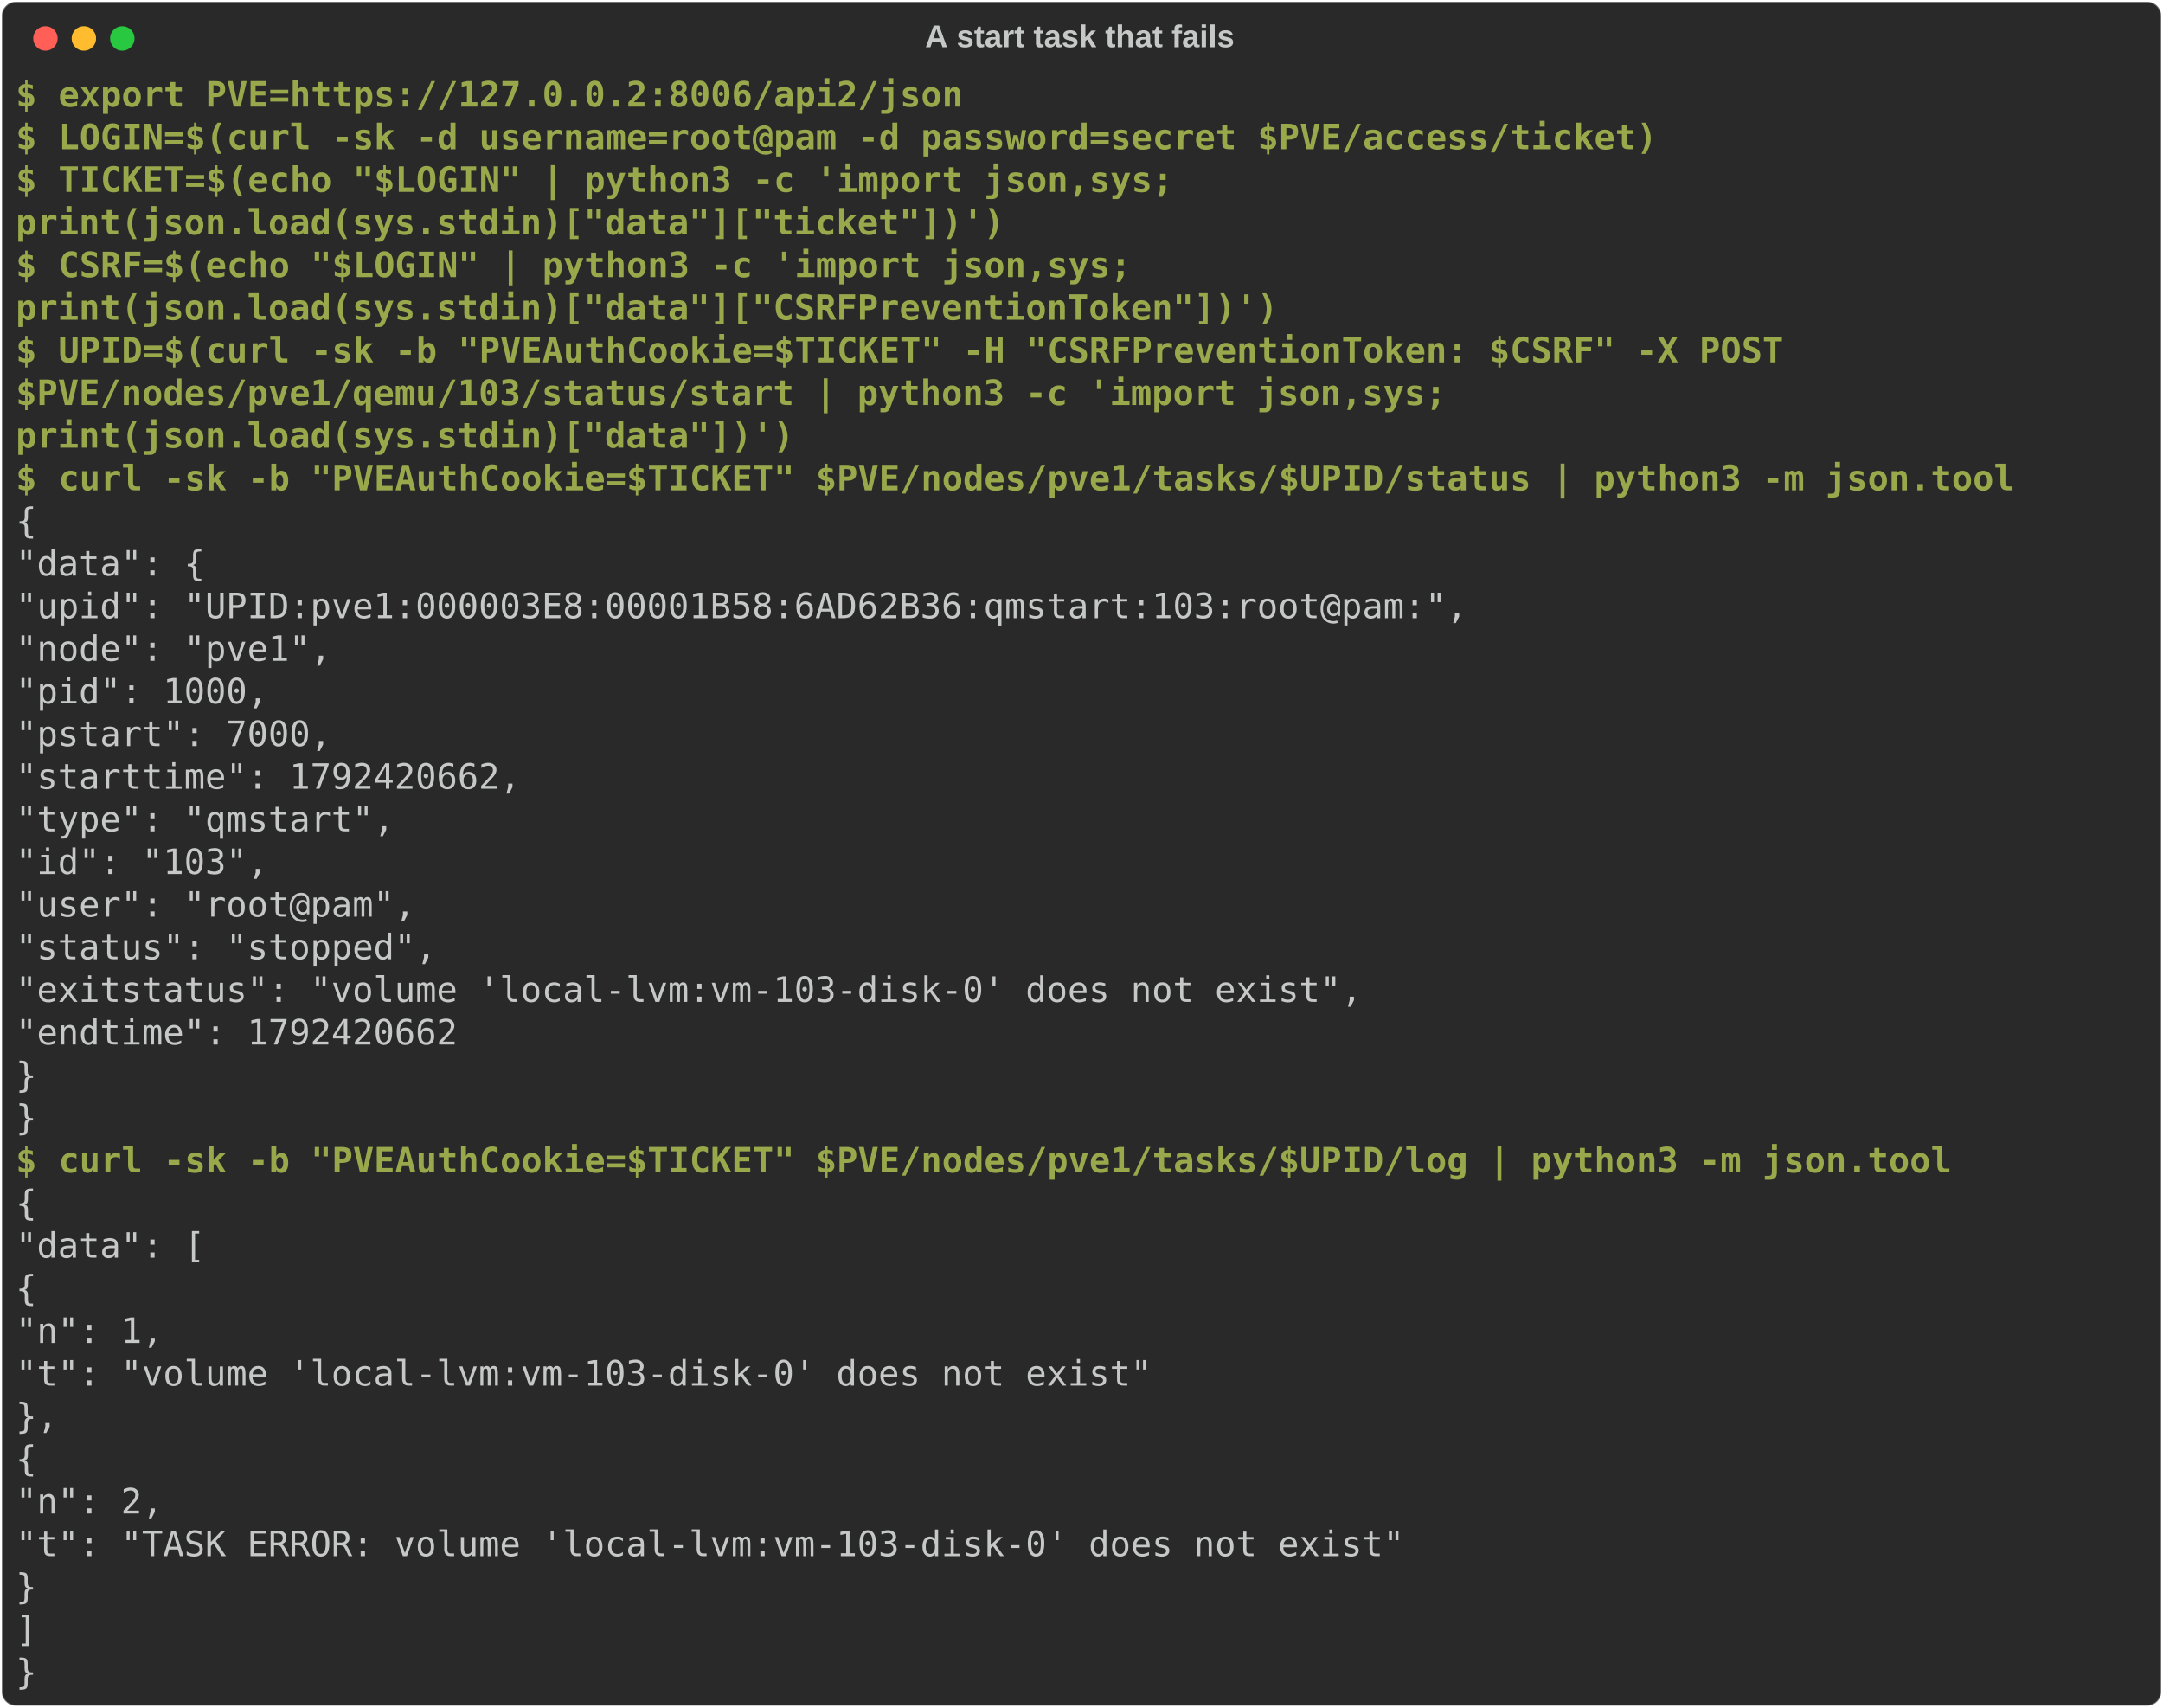
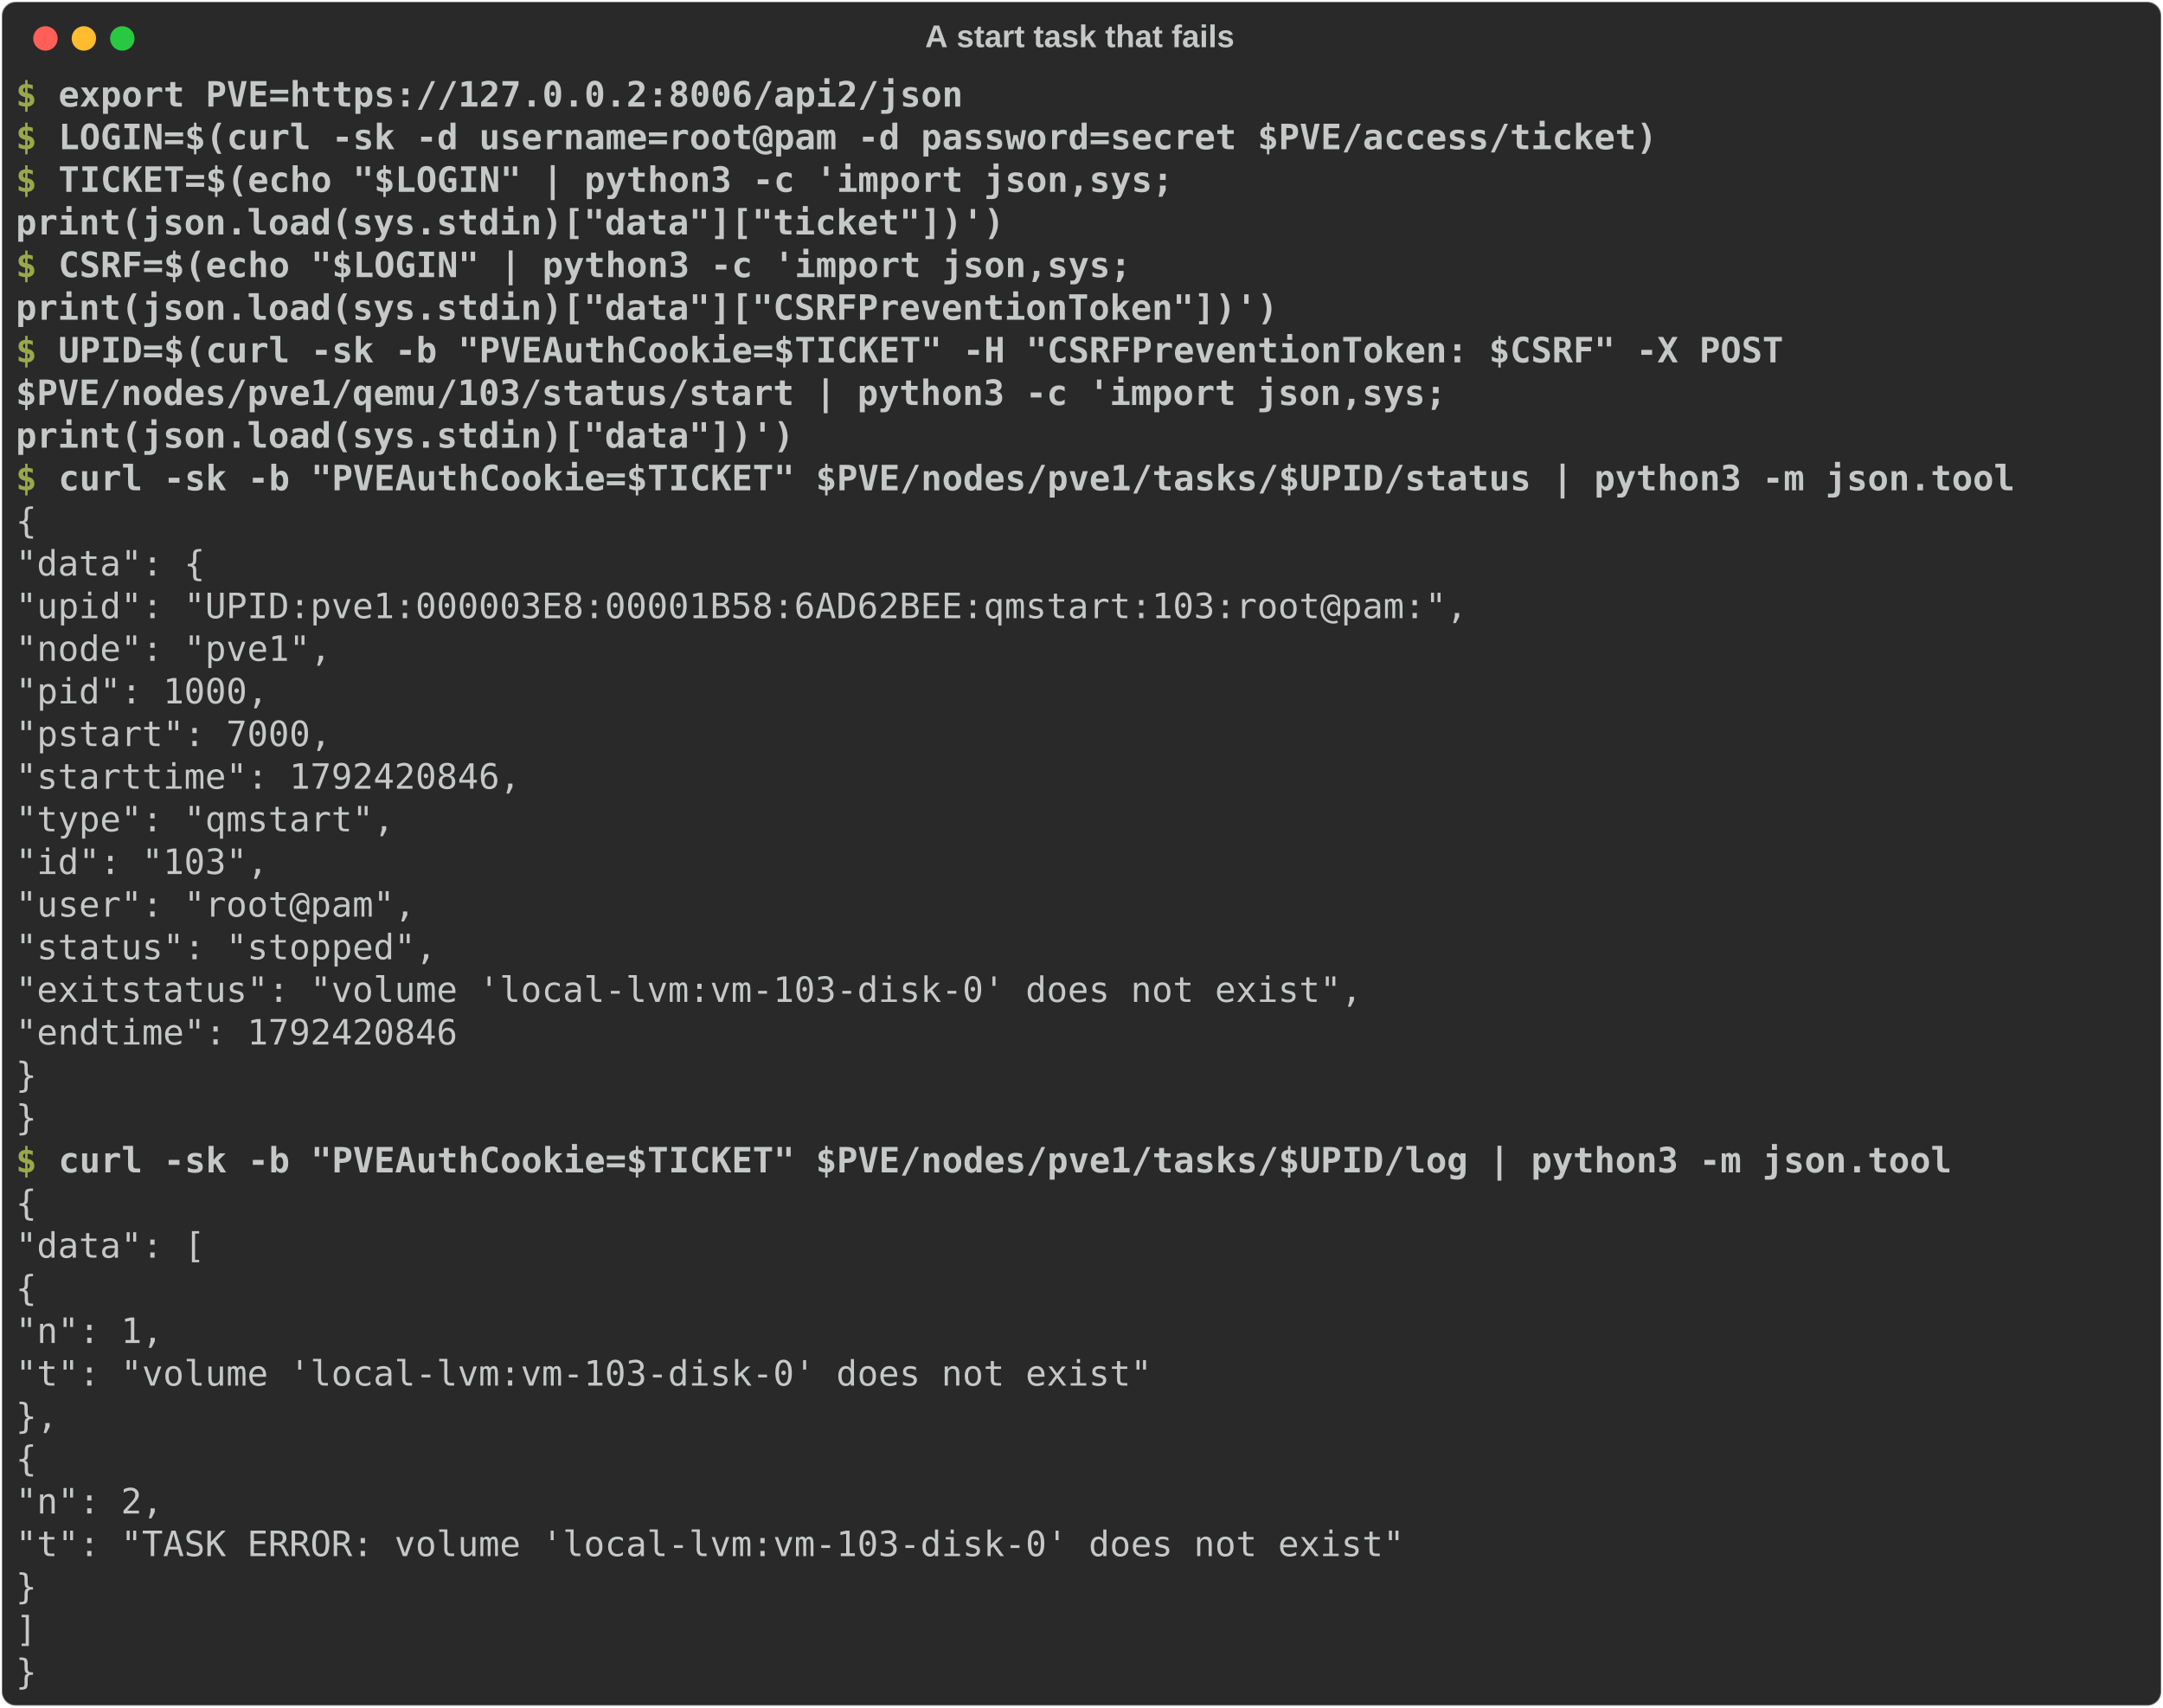
<svg xmlns="http://www.w3.org/2000/svg" class="rich-terminal" viewBox="0 0 1238 977.2">
  <style>

    @font-face {
        font-family: "Fira Code";
        src: local("FiraCode-Regular"),
                url("https://cdnjs.cloudflare.com/ajax/libs/firacode/6.2.0/woff2/FiraCode-Regular.woff2") format("woff2"),
                url("https://cdnjs.cloudflare.com/ajax/libs/firacode/6.2.0/woff/FiraCode-Regular.woff") format("woff");
        font-style: normal;
        font-weight: 400;
    }
    @font-face {
        font-family: "Fira Code";
        src: local("FiraCode-Bold"),
                url("https://cdnjs.cloudflare.com/ajax/libs/firacode/6.2.0/woff2/FiraCode-Bold.woff2") format("woff2"),
                url("https://cdnjs.cloudflare.com/ajax/libs/firacode/6.2.0/woff/FiraCode-Bold.woff") format("woff");
        font-style: bold;
        font-weight: 700;
    }

-     .terminal-4152324864-matrix {
+     .terminal-1065269197-matrix {
        font-family: Fira Code, monospace;
        font-size: 20px;
        line-height: 24.4px;
        font-variant-east-asian: full-width;
    }

-     .terminal-4152324864-title {
+     .terminal-1065269197-title {
        font-size: 18px;
        font-weight: bold;
        font-family: arial;
    }

-     .terminal-4152324864-r1 { fill: #98a84b;font-weight: bold }
- .terminal-4152324864-r2 { fill: #c5c8c6 }
+     .terminal-1065269197-r1 { fill: #98a84b;font-weight: bold }
+ .terminal-1065269197-r2 { fill: #c5c8c6;font-weight: bold }
+ .terminal-1065269197-r3 { fill: #c5c8c6 }
    </style>
  <defs>
-     <clipPath id="terminal-4152324864-clip-terminal">
+     <clipPath id="terminal-1065269197-clip-terminal">
      <rect x="0" y="0" width="1219.0" height="926.2" />
    </clipPath>
-     <clipPath id="terminal-4152324864-line-0">
+     <clipPath id="terminal-1065269197-line-0">
      <rect x="0" y="1.5" width="1220" height="24.65" />
    </clipPath>
-     <clipPath id="terminal-4152324864-line-1">
+     <clipPath id="terminal-1065269197-line-1">
      <rect x="0" y="25.9" width="1220" height="24.65" />
    </clipPath>
-     <clipPath id="terminal-4152324864-line-2">
+     <clipPath id="terminal-1065269197-line-2">
      <rect x="0" y="50.3" width="1220" height="24.65" />
    </clipPath>
-     <clipPath id="terminal-4152324864-line-3">
+     <clipPath id="terminal-1065269197-line-3">
      <rect x="0" y="74.7" width="1220" height="24.65" />
    </clipPath>
-     <clipPath id="terminal-4152324864-line-4">
+     <clipPath id="terminal-1065269197-line-4">
      <rect x="0" y="99.1" width="1220" height="24.65" />
    </clipPath>
-     <clipPath id="terminal-4152324864-line-5">
+     <clipPath id="terminal-1065269197-line-5">
      <rect x="0" y="123.5" width="1220" height="24.65" />
    </clipPath>
-     <clipPath id="terminal-4152324864-line-6">
+     <clipPath id="terminal-1065269197-line-6">
      <rect x="0" y="147.9" width="1220" height="24.65" />
    </clipPath>
-     <clipPath id="terminal-4152324864-line-7">
+     <clipPath id="terminal-1065269197-line-7">
      <rect x="0" y="172.3" width="1220" height="24.65" />
    </clipPath>
-     <clipPath id="terminal-4152324864-line-8">
+     <clipPath id="terminal-1065269197-line-8">
      <rect x="0" y="196.7" width="1220" height="24.65" />
    </clipPath>
-     <clipPath id="terminal-4152324864-line-9">
+     <clipPath id="terminal-1065269197-line-9">
      <rect x="0" y="221.1" width="1220" height="24.65" />
    </clipPath>
-     <clipPath id="terminal-4152324864-line-10">
+     <clipPath id="terminal-1065269197-line-10">
      <rect x="0" y="245.5" width="1220" height="24.65" />
    </clipPath>
-     <clipPath id="terminal-4152324864-line-11">
+     <clipPath id="terminal-1065269197-line-11">
      <rect x="0" y="269.9" width="1220" height="24.65" />
    </clipPath>
-     <clipPath id="terminal-4152324864-line-12">
+     <clipPath id="terminal-1065269197-line-12">
      <rect x="0" y="294.3" width="1220" height="24.65" />
    </clipPath>
-     <clipPath id="terminal-4152324864-line-13">
+     <clipPath id="terminal-1065269197-line-13">
      <rect x="0" y="318.7" width="1220" height="24.65" />
    </clipPath>
-     <clipPath id="terminal-4152324864-line-14">
+     <clipPath id="terminal-1065269197-line-14">
      <rect x="0" y="343.1" width="1220" height="24.65" />
    </clipPath>
-     <clipPath id="terminal-4152324864-line-15">
+     <clipPath id="terminal-1065269197-line-15">
      <rect x="0" y="367.5" width="1220" height="24.65" />
    </clipPath>
-     <clipPath id="terminal-4152324864-line-16">
+     <clipPath id="terminal-1065269197-line-16">
      <rect x="0" y="391.9" width="1220" height="24.65" />
    </clipPath>
-     <clipPath id="terminal-4152324864-line-17">
+     <clipPath id="terminal-1065269197-line-17">
      <rect x="0" y="416.3" width="1220" height="24.65" />
    </clipPath>
-     <clipPath id="terminal-4152324864-line-18">
+     <clipPath id="terminal-1065269197-line-18">
      <rect x="0" y="440.7" width="1220" height="24.65" />
    </clipPath>
-     <clipPath id="terminal-4152324864-line-19">
+     <clipPath id="terminal-1065269197-line-19">
      <rect x="0" y="465.1" width="1220" height="24.65" />
    </clipPath>
-     <clipPath id="terminal-4152324864-line-20">
+     <clipPath id="terminal-1065269197-line-20">
      <rect x="0" y="489.5" width="1220" height="24.65" />
    </clipPath>
-     <clipPath id="terminal-4152324864-line-21">
+     <clipPath id="terminal-1065269197-line-21">
      <rect x="0" y="513.9" width="1220" height="24.65" />
    </clipPath>
-     <clipPath id="terminal-4152324864-line-22">
+     <clipPath id="terminal-1065269197-line-22">
      <rect x="0" y="538.3" width="1220" height="24.65" />
    </clipPath>
-     <clipPath id="terminal-4152324864-line-23">
+     <clipPath id="terminal-1065269197-line-23">
      <rect x="0" y="562.7" width="1220" height="24.65" />
    </clipPath>
-     <clipPath id="terminal-4152324864-line-24">
+     <clipPath id="terminal-1065269197-line-24">
      <rect x="0" y="587.1" width="1220" height="24.65" />
    </clipPath>
-     <clipPath id="terminal-4152324864-line-25">
+     <clipPath id="terminal-1065269197-line-25">
      <rect x="0" y="611.5" width="1220" height="24.65" />
    </clipPath>
-     <clipPath id="terminal-4152324864-line-26">
+     <clipPath id="terminal-1065269197-line-26">
      <rect x="0" y="635.9" width="1220" height="24.65" />
    </clipPath>
-     <clipPath id="terminal-4152324864-line-27">
+     <clipPath id="terminal-1065269197-line-27">
      <rect x="0" y="660.3" width="1220" height="24.65" />
    </clipPath>
-     <clipPath id="terminal-4152324864-line-28">
+     <clipPath id="terminal-1065269197-line-28">
      <rect x="0" y="684.7" width="1220" height="24.65" />
    </clipPath>
-     <clipPath id="terminal-4152324864-line-29">
+     <clipPath id="terminal-1065269197-line-29">
      <rect x="0" y="709.1" width="1220" height="24.65" />
    </clipPath>
-     <clipPath id="terminal-4152324864-line-30">
+     <clipPath id="terminal-1065269197-line-30">
      <rect x="0" y="733.5" width="1220" height="24.65" />
    </clipPath>
-     <clipPath id="terminal-4152324864-line-31">
+     <clipPath id="terminal-1065269197-line-31">
      <rect x="0" y="757.9" width="1220" height="24.65" />
    </clipPath>
-     <clipPath id="terminal-4152324864-line-32">
+     <clipPath id="terminal-1065269197-line-32">
      <rect x="0" y="782.3" width="1220" height="24.65" />
    </clipPath>
-     <clipPath id="terminal-4152324864-line-33">
+     <clipPath id="terminal-1065269197-line-33">
      <rect x="0" y="806.7" width="1220" height="24.65" />
    </clipPath>
-     <clipPath id="terminal-4152324864-line-34">
+     <clipPath id="terminal-1065269197-line-34">
      <rect x="0" y="831.1" width="1220" height="24.65" />
    </clipPath>
-     <clipPath id="terminal-4152324864-line-35">
+     <clipPath id="terminal-1065269197-line-35">
      <rect x="0" y="855.5" width="1220" height="24.65" />
    </clipPath>
-     <clipPath id="terminal-4152324864-line-36">
+     <clipPath id="terminal-1065269197-line-36">
      <rect x="0" y="879.9" width="1220" height="24.65" />
    </clipPath>
  </defs>
  <rect fill="#292929" stroke="rgba(255,255,255,0.35)" stroke-width="1" x="1" y="1" width="1236" height="975.2" rx="8" />
-   <text class="terminal-4152324864-title" fill="#c5c8c6" text-anchor="middle" x="618" y="27">A start task that fails</text>
+   <text class="terminal-1065269197-title" fill="#c5c8c6" text-anchor="middle" x="618" y="27">A start task that fails</text>
  <g transform="translate(26,22)">
    <circle cx="0" cy="0" r="7" fill="#ff5f57" />
    <circle cx="22" cy="0" r="7" fill="#febc2e" />
    <circle cx="44" cy="0" r="7" fill="#28c840" />
  </g>
-   <g transform="translate(9, 41)" clip-path="url(#terminal-4152324864-clip-terminal)">
-     <g class="terminal-4152324864-matrix">
-       <text class="terminal-4152324864-r1" x="0" y="20" textLength="24.4" clip-path="url(#terminal-4152324864-line-0)">$ </text>
-       <text class="terminal-4152324864-r1" x="24.4" y="20" textLength="524.6" clip-path="url(#terminal-4152324864-line-0)">export PVE=https://127.0.0.2:8006/api2/json</text>
-       <text class="terminal-4152324864-r2" x="1220" y="20" textLength="12.2" clip-path="url(#terminal-4152324864-line-0)">
- </text>
-       <text class="terminal-4152324864-r1" x="0" y="44.4" textLength="24.4" clip-path="url(#terminal-4152324864-line-1)">$ </text>
-       <text class="terminal-4152324864-r1" x="24.4" y="44.4" textLength="927.2" clip-path="url(#terminal-4152324864-line-1)">LOGIN=$(curl -sk -d username=root@pam -d password=secret $PVE/access/ticket)</text>
-       <text class="terminal-4152324864-r2" x="1220" y="44.4" textLength="12.2" clip-path="url(#terminal-4152324864-line-1)">
- </text>
-       <text class="terminal-4152324864-r1" x="0" y="68.8" textLength="24.4" clip-path="url(#terminal-4152324864-line-2)">$ </text>
-       <text class="terminal-4152324864-r1" x="24.4" y="68.8" textLength="658.8" clip-path="url(#terminal-4152324864-line-2)">TICKET=$(echo "$LOGIN" | python3 -c 'import json,sys; </text>
-       <text class="terminal-4152324864-r2" x="1220" y="68.8" textLength="12.2" clip-path="url(#terminal-4152324864-line-2)">
- </text>
-       <text class="terminal-4152324864-r1" x="0" y="93.2" textLength="573.4" clip-path="url(#terminal-4152324864-line-3)">print(json.load(sys.stdin)["data"]["ticket"])')</text>
-       <text class="terminal-4152324864-r2" x="1220" y="93.2" textLength="12.2" clip-path="url(#terminal-4152324864-line-3)">
- </text>
-       <text class="terminal-4152324864-r1" x="0" y="117.6" textLength="24.4" clip-path="url(#terminal-4152324864-line-4)">$ </text>
-       <text class="terminal-4152324864-r1" x="24.4" y="117.6" textLength="634.4" clip-path="url(#terminal-4152324864-line-4)">CSRF=$(echo "$LOGIN" | python3 -c 'import json,sys; </text>
-       <text class="terminal-4152324864-r2" x="1220" y="117.6" textLength="12.2" clip-path="url(#terminal-4152324864-line-4)">
- </text>
-       <text class="terminal-4152324864-r1" x="0" y="142" textLength="732" clip-path="url(#terminal-4152324864-line-5)">print(json.load(sys.stdin)["data"]["CSRFPreventionToken"])')</text>
-       <text class="terminal-4152324864-r2" x="1220" y="142" textLength="12.2" clip-path="url(#terminal-4152324864-line-5)">
- </text>
-       <text class="terminal-4152324864-r1" x="0" y="166.4" textLength="24.4" clip-path="url(#terminal-4152324864-line-6)">$ </text>
-       <text class="terminal-4152324864-r1" x="24.4" y="166.4" textLength="1012.6" clip-path="url(#terminal-4152324864-line-6)">UPID=$(curl -sk -b "PVEAuthCookie=$TICKET" -H "CSRFPreventionToken: $CSRF" -X POST </text>
-       <text class="terminal-4152324864-r2" x="1220" y="166.4" textLength="12.2" clip-path="url(#terminal-4152324864-line-6)">
- </text>
-       <text class="terminal-4152324864-r1" x="0" y="190.8" textLength="841.8" clip-path="url(#terminal-4152324864-line-7)">$PVE/nodes/pve1/qemu/103/status/start | python3 -c 'import json,sys; </text>
-       <text class="terminal-4152324864-r2" x="1220" y="190.8" textLength="12.2" clip-path="url(#terminal-4152324864-line-7)">
- </text>
-       <text class="terminal-4152324864-r1" x="0" y="215.2" textLength="451.4" clip-path="url(#terminal-4152324864-line-8)">print(json.load(sys.stdin)["data"])')</text>
-       <text class="terminal-4152324864-r2" x="1220" y="215.2" textLength="12.2" clip-path="url(#terminal-4152324864-line-8)">
- </text>
-       <text class="terminal-4152324864-r1" x="0" y="239.6" textLength="24.4" clip-path="url(#terminal-4152324864-line-9)">$ </text>
-       <text class="terminal-4152324864-r1" x="24.4" y="239.6" textLength="1134.6" clip-path="url(#terminal-4152324864-line-9)">curl -sk -b "PVEAuthCookie=$TICKET" $PVE/nodes/pve1/tasks/$UPID/status | python3 -m json.tool</text>
-       <text class="terminal-4152324864-r2" x="1220" y="239.6" textLength="12.2" clip-path="url(#terminal-4152324864-line-9)">
- </text>
-       <text class="terminal-4152324864-r2" x="0" y="264" textLength="12.2" clip-path="url(#terminal-4152324864-line-10)">{</text>
-       <text class="terminal-4152324864-r2" x="1220" y="264" textLength="12.2" clip-path="url(#terminal-4152324864-line-10)">
- </text>
-       <text class="terminal-4152324864-r2" x="0" y="288.4" textLength="158.6" clip-path="url(#terminal-4152324864-line-11)">    "data": {</text>
-       <text class="terminal-4152324864-r2" x="1220" y="288.4" textLength="12.2" clip-path="url(#terminal-4152324864-line-11)">
- </text>
-       <text class="terminal-4152324864-r2" x="0" y="312.8" textLength="939.4" clip-path="url(#terminal-4152324864-line-12)">        "upid": "UPID:pve1:000003E8:00001B58:6AD62B36:qmstart:103:root@pam:",</text>
-       <text class="terminal-4152324864-r2" x="1220" y="312.8" textLength="12.2" clip-path="url(#terminal-4152324864-line-12)">
- </text>
-       <text class="terminal-4152324864-r2" x="0" y="337.2" textLength="280.6" clip-path="url(#terminal-4152324864-line-13)">        "node": "pve1",</text>
-       <text class="terminal-4152324864-r2" x="1220" y="337.2" textLength="12.2" clip-path="url(#terminal-4152324864-line-13)">
- </text>
-       <text class="terminal-4152324864-r2" x="0" y="361.6" textLength="244" clip-path="url(#terminal-4152324864-line-14)">        "pid": 1000,</text>
-       <text class="terminal-4152324864-r2" x="1220" y="361.6" textLength="12.2" clip-path="url(#terminal-4152324864-line-14)">
- </text>
-       <text class="terminal-4152324864-r2" x="0" y="386" textLength="280.6" clip-path="url(#terminal-4152324864-line-15)">        "pstart": 7000,</text>
-       <text class="terminal-4152324864-r2" x="1220" y="386" textLength="12.2" clip-path="url(#terminal-4152324864-line-15)">
- </text>
-       <text class="terminal-4152324864-r2" x="0" y="410.4" textLength="390.4" clip-path="url(#terminal-4152324864-line-16)">        "starttime": 1792420662,</text>
-       <text class="terminal-4152324864-r2" x="1220" y="410.4" textLength="12.2" clip-path="url(#terminal-4152324864-line-16)">
- </text>
-       <text class="terminal-4152324864-r2" x="0" y="434.8" textLength="317.2" clip-path="url(#terminal-4152324864-line-17)">        "type": "qmstart",</text>
-       <text class="terminal-4152324864-r2" x="1220" y="434.8" textLength="12.2" clip-path="url(#terminal-4152324864-line-17)">
- </text>
-       <text class="terminal-4152324864-r2" x="0" y="459.2" textLength="244" clip-path="url(#terminal-4152324864-line-18)">        "id": "103",</text>
-       <text class="terminal-4152324864-r2" x="1220" y="459.2" textLength="12.2" clip-path="url(#terminal-4152324864-line-18)">
- </text>
-       <text class="terminal-4152324864-r2" x="0" y="483.6" textLength="329.4" clip-path="url(#terminal-4152324864-line-19)">        "user": "root@pam",</text>
-       <text class="terminal-4152324864-r2" x="1220" y="483.6" textLength="12.2" clip-path="url(#terminal-4152324864-line-19)">
- </text>
-       <text class="terminal-4152324864-r2" x="0" y="508" textLength="341.6" clip-path="url(#terminal-4152324864-line-20)">        "status": "stopped",</text>
-       <text class="terminal-4152324864-r2" x="1220" y="508" textLength="12.2" clip-path="url(#terminal-4152324864-line-20)">
- </text>
-       <text class="terminal-4152324864-r2" x="0" y="532.4" textLength="878.4" clip-path="url(#terminal-4152324864-line-21)">        "exitstatus": "volume 'local-lvm:vm-103-disk-0' does not exist",</text>
-       <text class="terminal-4152324864-r2" x="1220" y="532.4" textLength="12.2" clip-path="url(#terminal-4152324864-line-21)">
- </text>
-       <text class="terminal-4152324864-r2" x="0" y="556.8" textLength="353.8" clip-path="url(#terminal-4152324864-line-22)">        "endtime": 1792420662</text>
-       <text class="terminal-4152324864-r2" x="1220" y="556.8" textLength="12.2" clip-path="url(#terminal-4152324864-line-22)">
- </text>
-       <text class="terminal-4152324864-r2" x="0" y="581.2" textLength="61" clip-path="url(#terminal-4152324864-line-23)">    }</text>
-       <text class="terminal-4152324864-r2" x="1220" y="581.2" textLength="12.2" clip-path="url(#terminal-4152324864-line-23)">
- </text>
-       <text class="terminal-4152324864-r2" x="0" y="605.6" textLength="12.2" clip-path="url(#terminal-4152324864-line-24)">}</text>
-       <text class="terminal-4152324864-r2" x="1220" y="605.6" textLength="12.2" clip-path="url(#terminal-4152324864-line-24)">
- </text>
-       <text class="terminal-4152324864-r1" x="0" y="630" textLength="24.4" clip-path="url(#terminal-4152324864-line-25)">$ </text>
-       <text class="terminal-4152324864-r1" x="24.4" y="630" textLength="1098" clip-path="url(#terminal-4152324864-line-25)">curl -sk -b "PVEAuthCookie=$TICKET" $PVE/nodes/pve1/tasks/$UPID/log | python3 -m json.tool</text>
-       <text class="terminal-4152324864-r2" x="1220" y="630" textLength="12.2" clip-path="url(#terminal-4152324864-line-25)">
- </text>
-       <text class="terminal-4152324864-r2" x="0" y="654.4" textLength="12.2" clip-path="url(#terminal-4152324864-line-26)">{</text>
-       <text class="terminal-4152324864-r2" x="1220" y="654.4" textLength="12.2" clip-path="url(#terminal-4152324864-line-26)">
- </text>
-       <text class="terminal-4152324864-r2" x="0" y="678.8" textLength="158.6" clip-path="url(#terminal-4152324864-line-27)">    "data": [</text>
-       <text class="terminal-4152324864-r2" x="1220" y="678.8" textLength="12.2" clip-path="url(#terminal-4152324864-line-27)">
- </text>
-       <text class="terminal-4152324864-r2" x="0" y="703.2" textLength="109.8" clip-path="url(#terminal-4152324864-line-28)">        {</text>
-       <text class="terminal-4152324864-r2" x="1220" y="703.2" textLength="12.2" clip-path="url(#terminal-4152324864-line-28)">
- </text>
-       <text class="terminal-4152324864-r2" x="0" y="727.6" textLength="231.8" clip-path="url(#terminal-4152324864-line-29)">            "n": 1,</text>
-       <text class="terminal-4152324864-r2" x="1220" y="727.6" textLength="12.2" clip-path="url(#terminal-4152324864-line-29)">
- </text>
-       <text class="terminal-4152324864-r2" x="0" y="752" textLength="805.2" clip-path="url(#terminal-4152324864-line-30)">            "t": "volume 'local-lvm:vm-103-disk-0' does not exist"</text>
-       <text class="terminal-4152324864-r2" x="1220" y="752" textLength="12.2" clip-path="url(#terminal-4152324864-line-30)">
- </text>
-       <text class="terminal-4152324864-r2" x="0" y="776.4" textLength="122" clip-path="url(#terminal-4152324864-line-31)">        },</text>
-       <text class="terminal-4152324864-r2" x="1220" y="776.4" textLength="12.2" clip-path="url(#terminal-4152324864-line-31)">
- </text>
-       <text class="terminal-4152324864-r2" x="0" y="800.8" textLength="109.8" clip-path="url(#terminal-4152324864-line-32)">        {</text>
-       <text class="terminal-4152324864-r2" x="1220" y="800.8" textLength="12.2" clip-path="url(#terminal-4152324864-line-32)">
- </text>
-       <text class="terminal-4152324864-r2" x="0" y="825.2" textLength="231.8" clip-path="url(#terminal-4152324864-line-33)">            "n": 2,</text>
-       <text class="terminal-4152324864-r2" x="1220" y="825.2" textLength="12.2" clip-path="url(#terminal-4152324864-line-33)">
- </text>
-       <text class="terminal-4152324864-r2" x="0" y="849.6" textLength="951.6" clip-path="url(#terminal-4152324864-line-34)">            "t": "TASK ERROR: volume 'local-lvm:vm-103-disk-0' does not exist"</text>
-       <text class="terminal-4152324864-r2" x="1220" y="849.6" textLength="12.2" clip-path="url(#terminal-4152324864-line-34)">
- </text>
-       <text class="terminal-4152324864-r2" x="0" y="874" textLength="109.8" clip-path="url(#terminal-4152324864-line-35)">        }</text>
-       <text class="terminal-4152324864-r2" x="1220" y="874" textLength="12.2" clip-path="url(#terminal-4152324864-line-35)">
- </text>
-       <text class="terminal-4152324864-r2" x="0" y="898.4" textLength="61" clip-path="url(#terminal-4152324864-line-36)">    ]</text>
-       <text class="terminal-4152324864-r2" x="1220" y="898.4" textLength="12.2" clip-path="url(#terminal-4152324864-line-36)">
- </text>
-       <text class="terminal-4152324864-r2" x="0" y="922.8" textLength="12.2" clip-path="url(#terminal-4152324864-line-37)">}</text>
-       <text class="terminal-4152324864-r2" x="1220" y="922.8" textLength="12.2" clip-path="url(#terminal-4152324864-line-37)">
+   <g transform="translate(9, 41)" clip-path="url(#terminal-1065269197-clip-terminal)">
+     <g class="terminal-1065269197-matrix">
+       <text class="terminal-1065269197-r1" x="0" y="20" textLength="24.4" clip-path="url(#terminal-1065269197-line-0)">$ </text>
+       <text class="terminal-1065269197-r2" x="24.4" y="20" textLength="524.6" clip-path="url(#terminal-1065269197-line-0)">export PVE=https://127.0.0.2:8006/api2/json</text>
+       <text class="terminal-1065269197-r3" x="1220" y="20" textLength="12.2" clip-path="url(#terminal-1065269197-line-0)">
+ </text>
+       <text class="terminal-1065269197-r1" x="0" y="44.4" textLength="24.4" clip-path="url(#terminal-1065269197-line-1)">$ </text>
+       <text class="terminal-1065269197-r2" x="24.4" y="44.4" textLength="927.2" clip-path="url(#terminal-1065269197-line-1)">LOGIN=$(curl -sk -d username=root@pam -d password=secret $PVE/access/ticket)</text>
+       <text class="terminal-1065269197-r3" x="1220" y="44.4" textLength="12.2" clip-path="url(#terminal-1065269197-line-1)">
+ </text>
+       <text class="terminal-1065269197-r1" x="0" y="68.8" textLength="24.4" clip-path="url(#terminal-1065269197-line-2)">$ </text>
+       <text class="terminal-1065269197-r2" x="24.4" y="68.8" textLength="658.8" clip-path="url(#terminal-1065269197-line-2)">TICKET=$(echo "$LOGIN" | python3 -c 'import json,sys; </text>
+       <text class="terminal-1065269197-r3" x="1220" y="68.8" textLength="12.2" clip-path="url(#terminal-1065269197-line-2)">
+ </text>
+       <text class="terminal-1065269197-r2" x="0" y="93.2" textLength="573.4" clip-path="url(#terminal-1065269197-line-3)">print(json.load(sys.stdin)["data"]["ticket"])')</text>
+       <text class="terminal-1065269197-r3" x="1220" y="93.2" textLength="12.2" clip-path="url(#terminal-1065269197-line-3)">
+ </text>
+       <text class="terminal-1065269197-r1" x="0" y="117.6" textLength="24.4" clip-path="url(#terminal-1065269197-line-4)">$ </text>
+       <text class="terminal-1065269197-r2" x="24.4" y="117.6" textLength="634.4" clip-path="url(#terminal-1065269197-line-4)">CSRF=$(echo "$LOGIN" | python3 -c 'import json,sys; </text>
+       <text class="terminal-1065269197-r3" x="1220" y="117.6" textLength="12.2" clip-path="url(#terminal-1065269197-line-4)">
+ </text>
+       <text class="terminal-1065269197-r2" x="0" y="142" textLength="732" clip-path="url(#terminal-1065269197-line-5)">print(json.load(sys.stdin)["data"]["CSRFPreventionToken"])')</text>
+       <text class="terminal-1065269197-r3" x="1220" y="142" textLength="12.2" clip-path="url(#terminal-1065269197-line-5)">
+ </text>
+       <text class="terminal-1065269197-r1" x="0" y="166.4" textLength="24.4" clip-path="url(#terminal-1065269197-line-6)">$ </text>
+       <text class="terminal-1065269197-r2" x="24.4" y="166.4" textLength="1012.6" clip-path="url(#terminal-1065269197-line-6)">UPID=$(curl -sk -b "PVEAuthCookie=$TICKET" -H "CSRFPreventionToken: $CSRF" -X POST </text>
+       <text class="terminal-1065269197-r3" x="1220" y="166.4" textLength="12.2" clip-path="url(#terminal-1065269197-line-6)">
+ </text>
+       <text class="terminal-1065269197-r2" x="0" y="190.8" textLength="841.8" clip-path="url(#terminal-1065269197-line-7)">$PVE/nodes/pve1/qemu/103/status/start | python3 -c 'import json,sys; </text>
+       <text class="terminal-1065269197-r3" x="1220" y="190.8" textLength="12.2" clip-path="url(#terminal-1065269197-line-7)">
+ </text>
+       <text class="terminal-1065269197-r2" x="0" y="215.2" textLength="451.4" clip-path="url(#terminal-1065269197-line-8)">print(json.load(sys.stdin)["data"])')</text>
+       <text class="terminal-1065269197-r3" x="1220" y="215.2" textLength="12.2" clip-path="url(#terminal-1065269197-line-8)">
+ </text>
+       <text class="terminal-1065269197-r1" x="0" y="239.6" textLength="24.4" clip-path="url(#terminal-1065269197-line-9)">$ </text>
+       <text class="terminal-1065269197-r2" x="24.4" y="239.6" textLength="1134.6" clip-path="url(#terminal-1065269197-line-9)">curl -sk -b "PVEAuthCookie=$TICKET" $PVE/nodes/pve1/tasks/$UPID/status | python3 -m json.tool</text>
+       <text class="terminal-1065269197-r3" x="1220" y="239.6" textLength="12.2" clip-path="url(#terminal-1065269197-line-9)">
+ </text>
+       <text class="terminal-1065269197-r3" x="0" y="264" textLength="12.2" clip-path="url(#terminal-1065269197-line-10)">{</text>
+       <text class="terminal-1065269197-r3" x="1220" y="264" textLength="12.2" clip-path="url(#terminal-1065269197-line-10)">
+ </text>
+       <text class="terminal-1065269197-r3" x="0" y="288.4" textLength="158.6" clip-path="url(#terminal-1065269197-line-11)">    "data": {</text>
+       <text class="terminal-1065269197-r3" x="1220" y="288.4" textLength="12.2" clip-path="url(#terminal-1065269197-line-11)">
+ </text>
+       <text class="terminal-1065269197-r3" x="0" y="312.8" textLength="939.4" clip-path="url(#terminal-1065269197-line-12)">        "upid": "UPID:pve1:000003E8:00001B58:6AD62BEE:qmstart:103:root@pam:",</text>
+       <text class="terminal-1065269197-r3" x="1220" y="312.8" textLength="12.2" clip-path="url(#terminal-1065269197-line-12)">
+ </text>
+       <text class="terminal-1065269197-r3" x="0" y="337.2" textLength="280.6" clip-path="url(#terminal-1065269197-line-13)">        "node": "pve1",</text>
+       <text class="terminal-1065269197-r3" x="1220" y="337.2" textLength="12.2" clip-path="url(#terminal-1065269197-line-13)">
+ </text>
+       <text class="terminal-1065269197-r3" x="0" y="361.6" textLength="244" clip-path="url(#terminal-1065269197-line-14)">        "pid": 1000,</text>
+       <text class="terminal-1065269197-r3" x="1220" y="361.6" textLength="12.2" clip-path="url(#terminal-1065269197-line-14)">
+ </text>
+       <text class="terminal-1065269197-r3" x="0" y="386" textLength="280.6" clip-path="url(#terminal-1065269197-line-15)">        "pstart": 7000,</text>
+       <text class="terminal-1065269197-r3" x="1220" y="386" textLength="12.2" clip-path="url(#terminal-1065269197-line-15)">
+ </text>
+       <text class="terminal-1065269197-r3" x="0" y="410.4" textLength="390.4" clip-path="url(#terminal-1065269197-line-16)">        "starttime": 1792420846,</text>
+       <text class="terminal-1065269197-r3" x="1220" y="410.4" textLength="12.2" clip-path="url(#terminal-1065269197-line-16)">
+ </text>
+       <text class="terminal-1065269197-r3" x="0" y="434.8" textLength="317.2" clip-path="url(#terminal-1065269197-line-17)">        "type": "qmstart",</text>
+       <text class="terminal-1065269197-r3" x="1220" y="434.8" textLength="12.2" clip-path="url(#terminal-1065269197-line-17)">
+ </text>
+       <text class="terminal-1065269197-r3" x="0" y="459.2" textLength="244" clip-path="url(#terminal-1065269197-line-18)">        "id": "103",</text>
+       <text class="terminal-1065269197-r3" x="1220" y="459.2" textLength="12.2" clip-path="url(#terminal-1065269197-line-18)">
+ </text>
+       <text class="terminal-1065269197-r3" x="0" y="483.6" textLength="329.4" clip-path="url(#terminal-1065269197-line-19)">        "user": "root@pam",</text>
+       <text class="terminal-1065269197-r3" x="1220" y="483.6" textLength="12.2" clip-path="url(#terminal-1065269197-line-19)">
+ </text>
+       <text class="terminal-1065269197-r3" x="0" y="508" textLength="341.6" clip-path="url(#terminal-1065269197-line-20)">        "status": "stopped",</text>
+       <text class="terminal-1065269197-r3" x="1220" y="508" textLength="12.2" clip-path="url(#terminal-1065269197-line-20)">
+ </text>
+       <text class="terminal-1065269197-r3" x="0" y="532.4" textLength="878.4" clip-path="url(#terminal-1065269197-line-21)">        "exitstatus": "volume 'local-lvm:vm-103-disk-0' does not exist",</text>
+       <text class="terminal-1065269197-r3" x="1220" y="532.4" textLength="12.2" clip-path="url(#terminal-1065269197-line-21)">
+ </text>
+       <text class="terminal-1065269197-r3" x="0" y="556.8" textLength="353.8" clip-path="url(#terminal-1065269197-line-22)">        "endtime": 1792420846</text>
+       <text class="terminal-1065269197-r3" x="1220" y="556.8" textLength="12.2" clip-path="url(#terminal-1065269197-line-22)">
+ </text>
+       <text class="terminal-1065269197-r3" x="0" y="581.2" textLength="61" clip-path="url(#terminal-1065269197-line-23)">    }</text>
+       <text class="terminal-1065269197-r3" x="1220" y="581.2" textLength="12.2" clip-path="url(#terminal-1065269197-line-23)">
+ </text>
+       <text class="terminal-1065269197-r3" x="0" y="605.6" textLength="12.2" clip-path="url(#terminal-1065269197-line-24)">}</text>
+       <text class="terminal-1065269197-r3" x="1220" y="605.6" textLength="12.2" clip-path="url(#terminal-1065269197-line-24)">
+ </text>
+       <text class="terminal-1065269197-r1" x="0" y="630" textLength="24.4" clip-path="url(#terminal-1065269197-line-25)">$ </text>
+       <text class="terminal-1065269197-r2" x="24.4" y="630" textLength="1098" clip-path="url(#terminal-1065269197-line-25)">curl -sk -b "PVEAuthCookie=$TICKET" $PVE/nodes/pve1/tasks/$UPID/log | python3 -m json.tool</text>
+       <text class="terminal-1065269197-r3" x="1220" y="630" textLength="12.2" clip-path="url(#terminal-1065269197-line-25)">
+ </text>
+       <text class="terminal-1065269197-r3" x="0" y="654.4" textLength="12.2" clip-path="url(#terminal-1065269197-line-26)">{</text>
+       <text class="terminal-1065269197-r3" x="1220" y="654.4" textLength="12.2" clip-path="url(#terminal-1065269197-line-26)">
+ </text>
+       <text class="terminal-1065269197-r3" x="0" y="678.8" textLength="158.6" clip-path="url(#terminal-1065269197-line-27)">    "data": [</text>
+       <text class="terminal-1065269197-r3" x="1220" y="678.8" textLength="12.2" clip-path="url(#terminal-1065269197-line-27)">
+ </text>
+       <text class="terminal-1065269197-r3" x="0" y="703.2" textLength="109.8" clip-path="url(#terminal-1065269197-line-28)">        {</text>
+       <text class="terminal-1065269197-r3" x="1220" y="703.2" textLength="12.2" clip-path="url(#terminal-1065269197-line-28)">
+ </text>
+       <text class="terminal-1065269197-r3" x="0" y="727.6" textLength="231.8" clip-path="url(#terminal-1065269197-line-29)">            "n": 1,</text>
+       <text class="terminal-1065269197-r3" x="1220" y="727.6" textLength="12.2" clip-path="url(#terminal-1065269197-line-29)">
+ </text>
+       <text class="terminal-1065269197-r3" x="0" y="752" textLength="805.2" clip-path="url(#terminal-1065269197-line-30)">            "t": "volume 'local-lvm:vm-103-disk-0' does not exist"</text>
+       <text class="terminal-1065269197-r3" x="1220" y="752" textLength="12.2" clip-path="url(#terminal-1065269197-line-30)">
+ </text>
+       <text class="terminal-1065269197-r3" x="0" y="776.4" textLength="122" clip-path="url(#terminal-1065269197-line-31)">        },</text>
+       <text class="terminal-1065269197-r3" x="1220" y="776.4" textLength="12.2" clip-path="url(#terminal-1065269197-line-31)">
+ </text>
+       <text class="terminal-1065269197-r3" x="0" y="800.8" textLength="109.8" clip-path="url(#terminal-1065269197-line-32)">        {</text>
+       <text class="terminal-1065269197-r3" x="1220" y="800.8" textLength="12.2" clip-path="url(#terminal-1065269197-line-32)">
+ </text>
+       <text class="terminal-1065269197-r3" x="0" y="825.2" textLength="231.8" clip-path="url(#terminal-1065269197-line-33)">            "n": 2,</text>
+       <text class="terminal-1065269197-r3" x="1220" y="825.2" textLength="12.2" clip-path="url(#terminal-1065269197-line-33)">
+ </text>
+       <text class="terminal-1065269197-r3" x="0" y="849.6" textLength="951.6" clip-path="url(#terminal-1065269197-line-34)">            "t": "TASK ERROR: volume 'local-lvm:vm-103-disk-0' does not exist"</text>
+       <text class="terminal-1065269197-r3" x="1220" y="849.6" textLength="12.2" clip-path="url(#terminal-1065269197-line-34)">
+ </text>
+       <text class="terminal-1065269197-r3" x="0" y="874" textLength="109.8" clip-path="url(#terminal-1065269197-line-35)">        }</text>
+       <text class="terminal-1065269197-r3" x="1220" y="874" textLength="12.2" clip-path="url(#terminal-1065269197-line-35)">
+ </text>
+       <text class="terminal-1065269197-r3" x="0" y="898.4" textLength="61" clip-path="url(#terminal-1065269197-line-36)">    ]</text>
+       <text class="terminal-1065269197-r3" x="1220" y="898.4" textLength="12.2" clip-path="url(#terminal-1065269197-line-36)">
+ </text>
+       <text class="terminal-1065269197-r3" x="0" y="922.8" textLength="12.2" clip-path="url(#terminal-1065269197-line-37)">}</text>
+       <text class="terminal-1065269197-r3" x="1220" y="922.8" textLength="12.2" clip-path="url(#terminal-1065269197-line-37)">
</text>
    </g>
  </g>
</svg>
